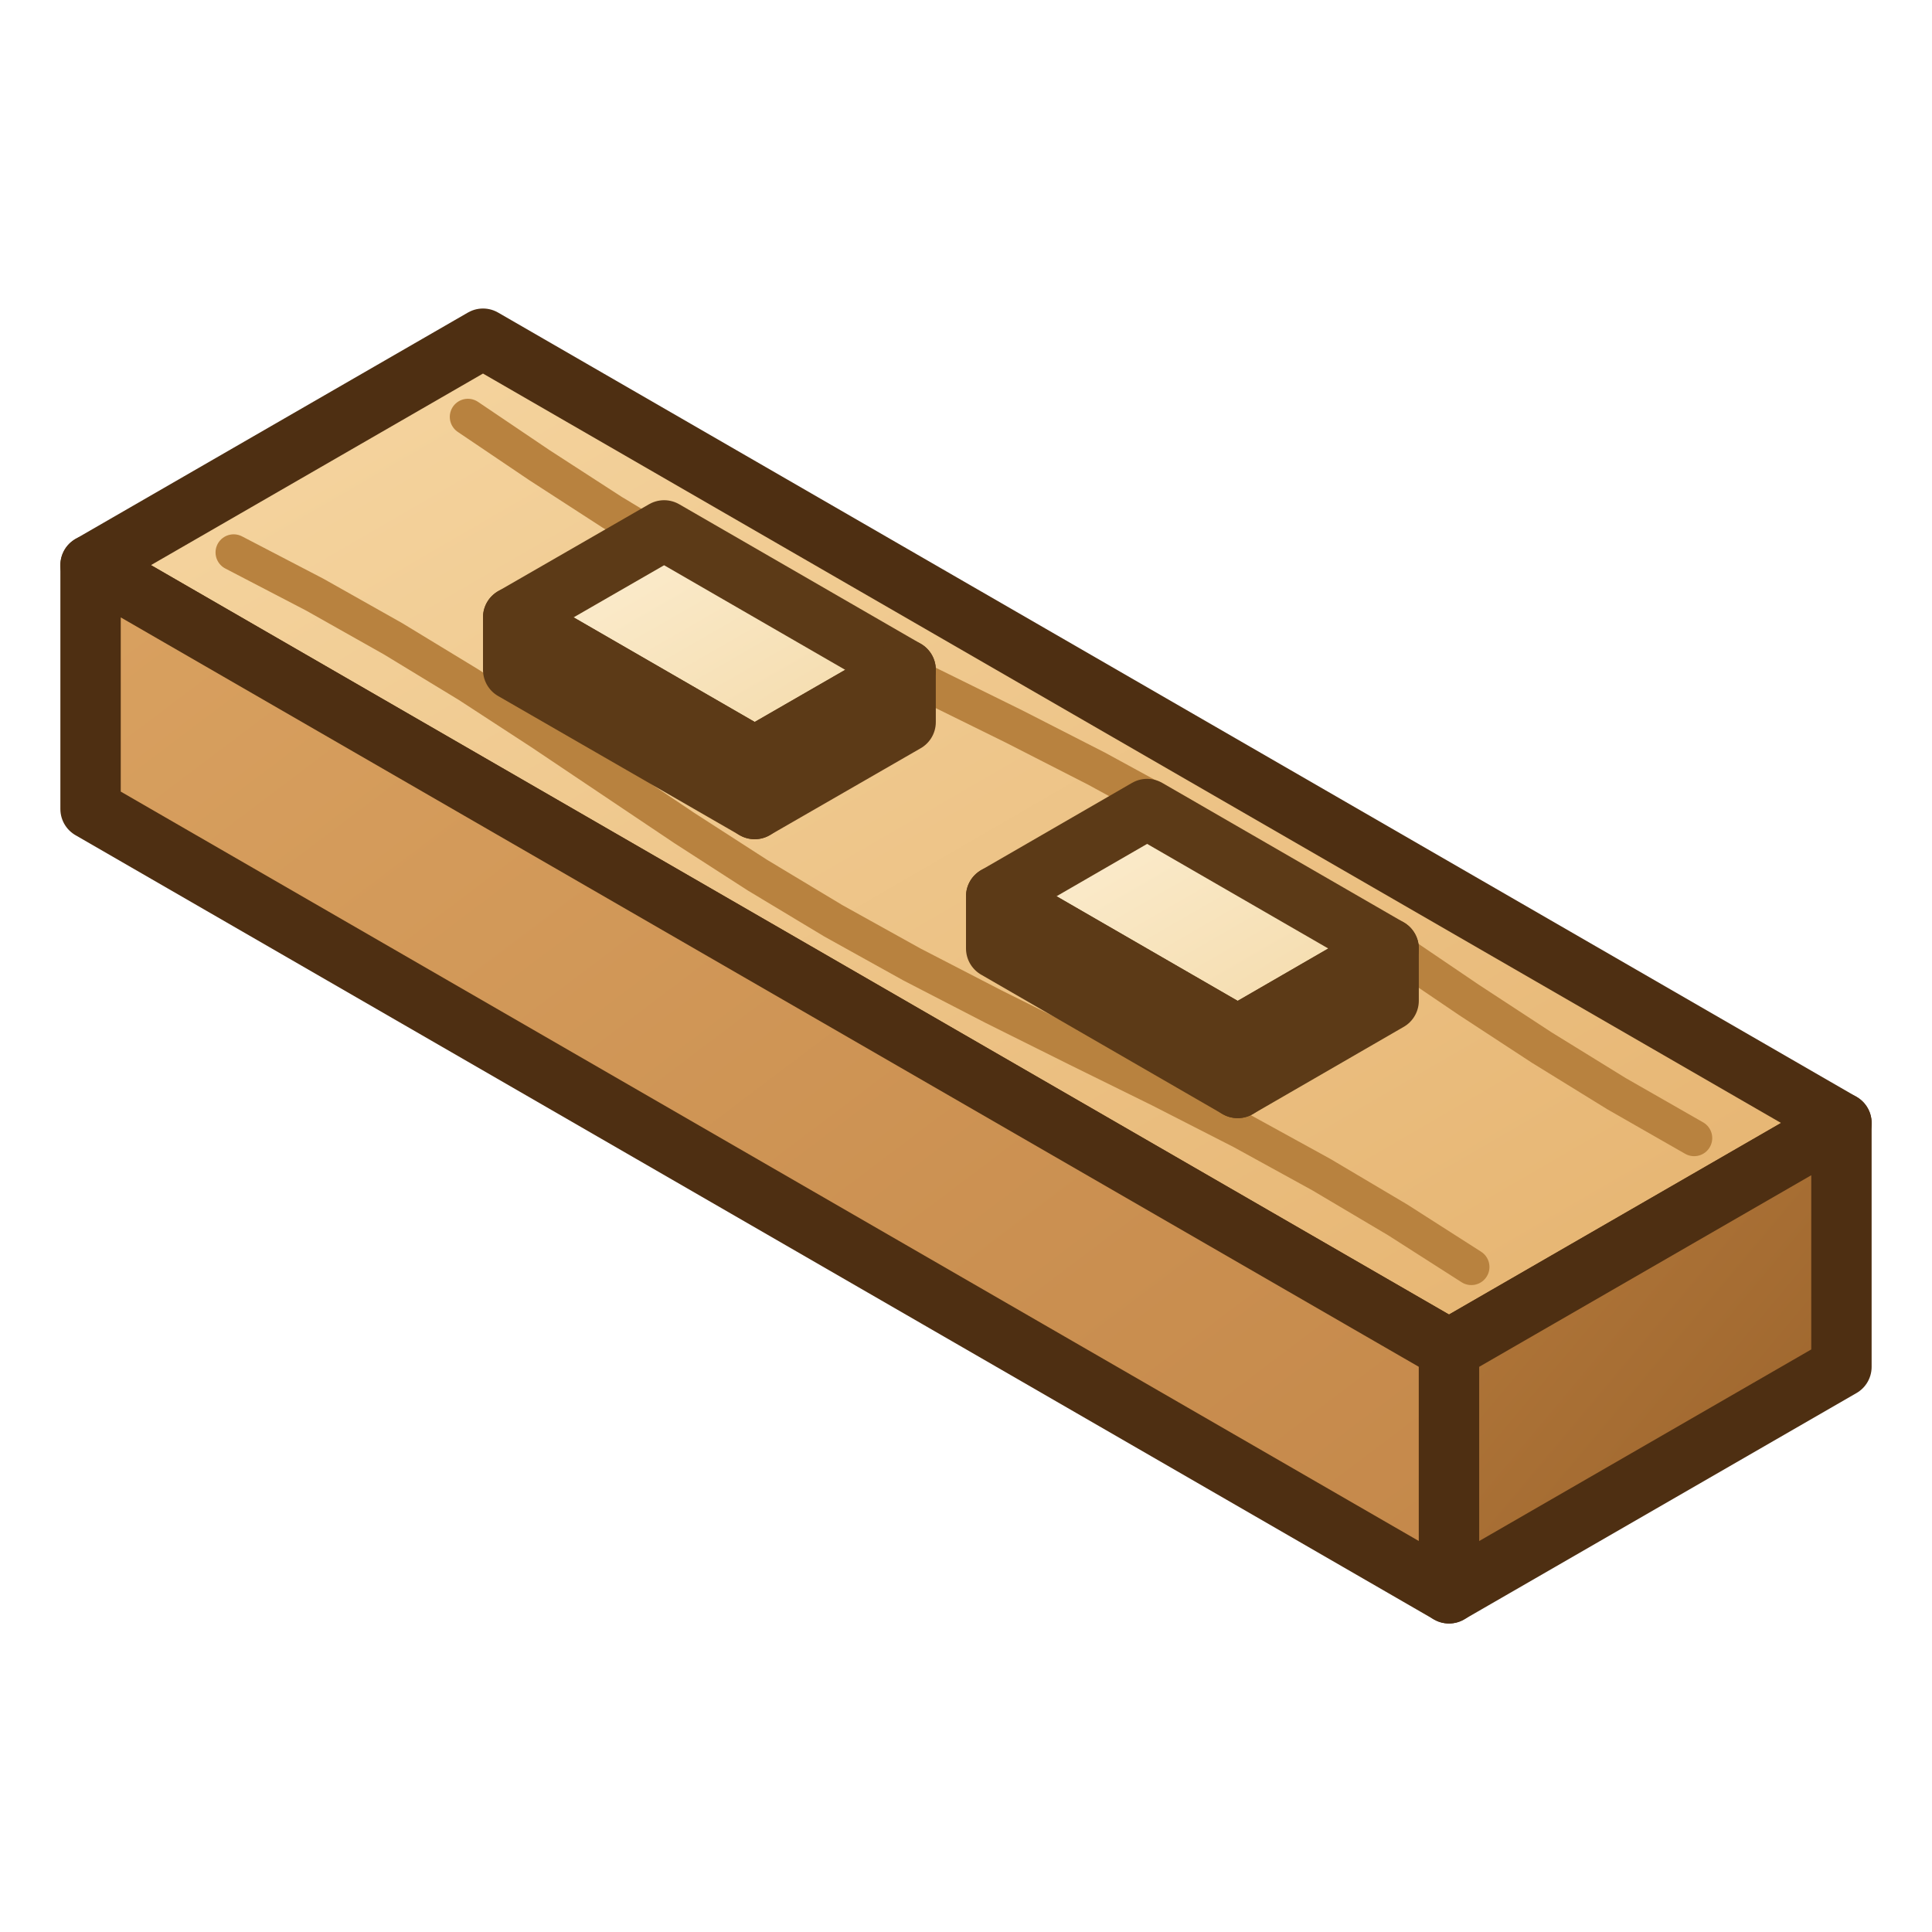
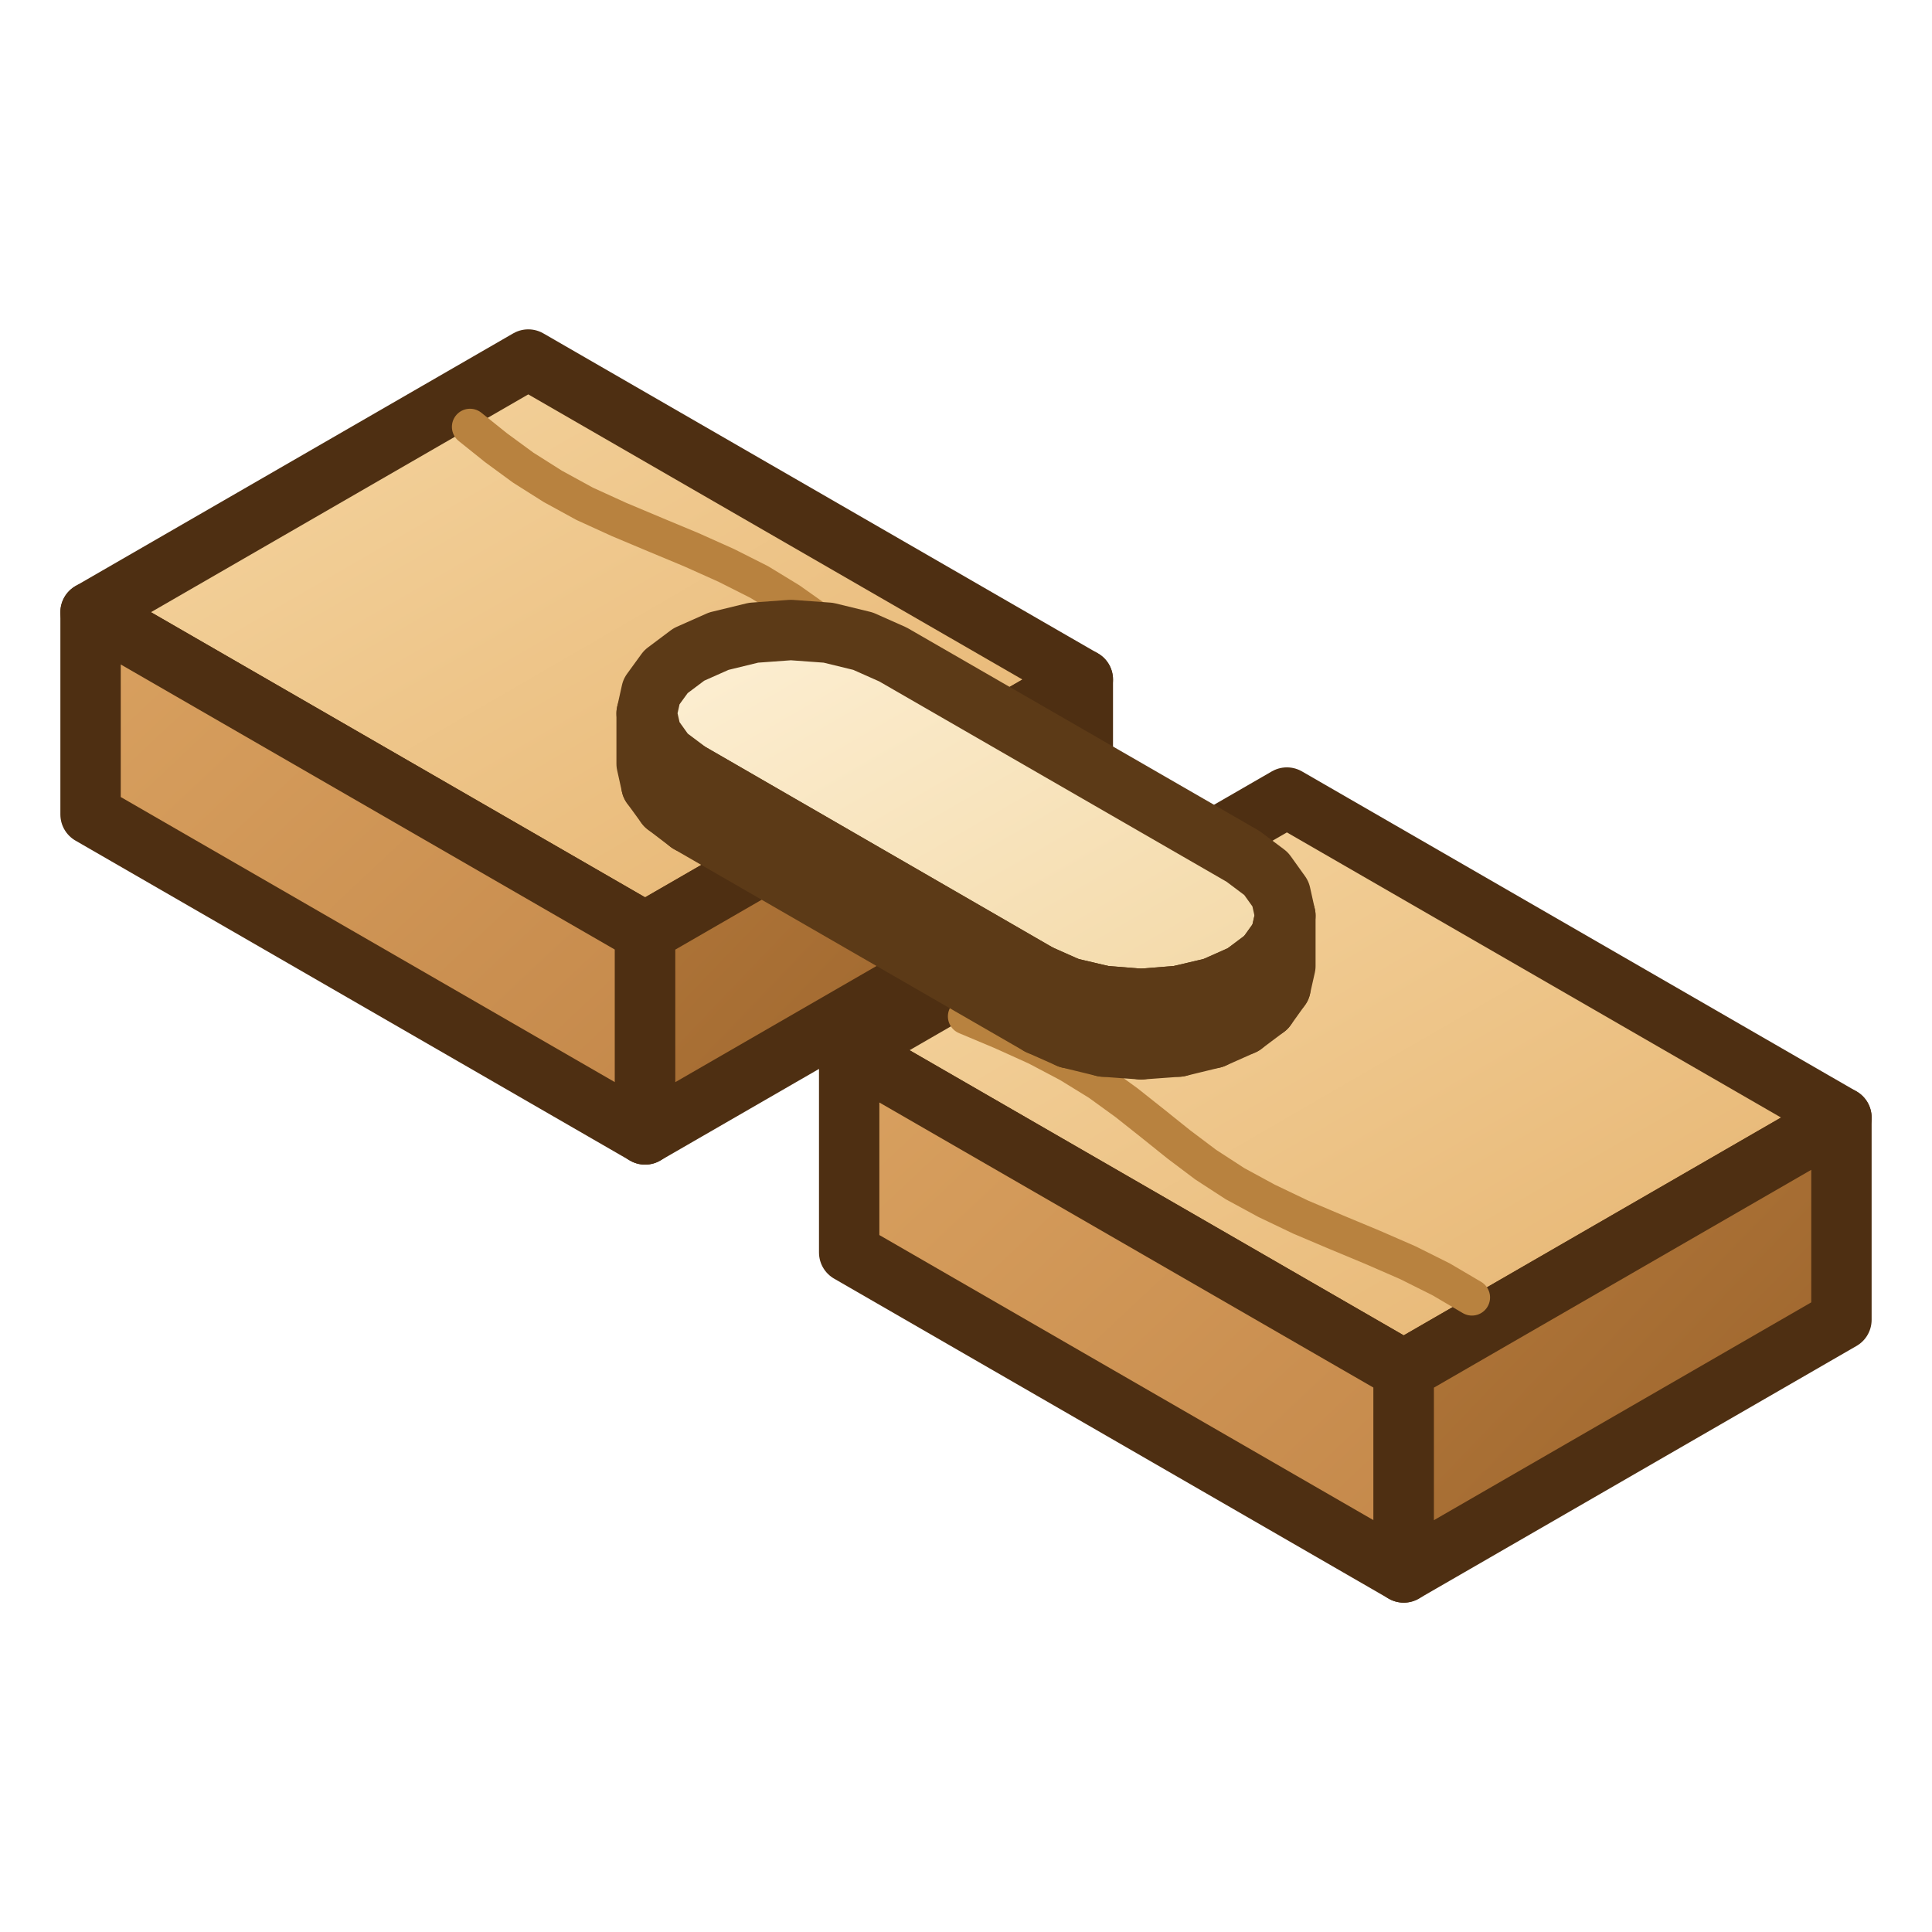
<svg xmlns="http://www.w3.org/2000/svg" width="64" height="64" viewBox="0 0 64 64">
  <defs>
    <linearGradient id="chene-z" x1="0" y1="0" x2="1" y2="1">
      <stop offset="0" stop-color="#f6d7a3" />
      <stop offset="1" stop-color="#e5b26e" />
    </linearGradient>
    <linearGradient id="chene-y" x1="0" y1="0" x2="1" y2="1">
      <stop offset="0" stop-color="#d9a160" />
      <stop offset="1" stop-color="#c4884a" />
    </linearGradient>
    <linearGradient id="chene-x" x1="0" y1="0" x2="1" y2="1">
      <stop offset="0" stop-color="#b57a3c" />
      <stop offset="1" stop-color="#99622b" />
    </linearGradient>
    <linearGradient id="tourillon-z" x1="0" y1="0" x2="1" y2="1">
      <stop offset="0" stop-color="#fdf0d5" />
      <stop offset="1" stop-color="#f3d8a6" />
    </linearGradient>
    <linearGradient id="tourillon-y" x1="0" y1="0" x2="1" y2="1">
      <stop offset="0" stop-color="#ecca8d" />
      <stop offset="1" stop-color="#dcb070" />
    </linearGradient>
    <linearGradient id="tourillon-x" x1="0" y1="0" x2="1" y2="1">
      <stop offset="0" stop-color="#cfa262" />
      <stop offset="1" stop-color="#b88b4c" />
    </linearGradient>
  </defs>
-   <polygon points="3.00,18.72 16.00,11.22 61.00,37.20 48.00,44.70" fill="url(#chene-z)" stroke="#4e2f12" stroke-width="2" stroke-linejoin="round" />
-   <polygon points="3.00,26.80 3.00,18.72 48.00,44.70 48.00,52.78" fill="url(#chene-y)" stroke="#4e2f12" stroke-width="2" stroke-linejoin="round" />
-   <polygon points="61.00,45.28 48.00,52.78 48.00,44.70 61.00,37.20" fill="url(#chene-x)" stroke="#4e2f12" stroke-width="2" stroke-linejoin="round" />
-   <polyline points="15.50,13.81 17.87,15.41 20.28,16.97 22.79,18.48 25.39,19.94 28.09,21.34 30.84,22.71 33.60,24.07 36.32,25.46 38.96,26.90 41.49,28.39 43.94,29.94 46.31,31.53 48.67,33.13 51.07,34.70 53.55,36.23 56.12,37.70" fill="none" stroke="#b8823f" stroke-width="1.2" stroke-linecap="round" stroke-linejoin="round" />
-   <polyline points="7.74,18.30 10.43,19.70 13.02,21.16 15.52,22.68 17.93,24.25 20.30,25.84 22.67,27.43 25.09,28.99 27.60,30.50 30.21,31.95 32.92,33.35 35.67,34.72 38.43,36.08 41.15,37.47 43.77,38.91 46.30,40.41 48.74,41.97" fill="none" stroke="#b8823f" stroke-width="1.2" stroke-linecap="round" stroke-linejoin="round" />
-   <polygon points="17.00,20.45 22.00,17.57 30.00,22.19 25.00,25.07" fill="url(#tourillon-z)" stroke="#5c3a17" stroke-width="2" stroke-linejoin="round" />
-   <polygon points="17.00,22.19 17.00,20.45 25.00,25.07 25.00,26.80" fill="url(#tourillon-y)" stroke="#5c3a17" stroke-width="2" stroke-linejoin="round" />
-   <polygon points="30.00,23.92 25.00,26.80 25.00,25.07 30.00,22.19" fill="url(#tourillon-x)" stroke="#5c3a17" stroke-width="2" stroke-linejoin="round" />
-   <polygon points="33.00,29.69 38.00,26.80 46.00,31.42 41.00,34.31" fill="url(#tourillon-z)" stroke="#5c3a17" stroke-width="2" stroke-linejoin="round" />
-   <polygon points="33.00,31.42 33.00,29.69 41.00,34.31 41.00,36.04" fill="url(#tourillon-y)" stroke="#5c3a17" stroke-width="2" stroke-linejoin="round" />
-   <polygon points="46.00,33.15 41.00,36.04 41.00,34.31 46.00,31.42" fill="url(#tourillon-x)" stroke="#5c3a17" stroke-width="2" stroke-linejoin="round" />
+   <polygon points="3.00,20.28 17.50,11.91 35.87,22.51 21.37,30.88" fill="url(#chene-z)" stroke="#4e2f12" stroke-width="2" stroke-linejoin="round" />
+   <polygon points="3.00,26.98 3.00,20.28 21.37,30.88 21.37,37.58" fill="url(#chene-y)" stroke="#4e2f12" stroke-width="2" stroke-linejoin="round" />
+   <polygon points="35.87,29.21 21.37,37.58 21.37,30.88 35.87,22.51" fill="url(#chene-x)" stroke="#4e2f12" stroke-width="2" stroke-linejoin="round" />
+   <polygon points="28.13,34.79 42.63,26.42 61.00,37.02 46.50,45.39" fill="url(#chene-z)" stroke="#4e2f12" stroke-width="2" stroke-linejoin="round" />
+   <polygon points="28.13,41.49 28.13,34.79 46.50,45.39 46.50,52.09" fill="url(#chene-y)" stroke="#4e2f12" stroke-width="2" stroke-linejoin="round" />
+   <polygon points="61.00,43.72 46.50,52.09 46.50,45.39 61.00,37.02" fill="url(#chene-x)" stroke="#4e2f12" stroke-width="2" stroke-linejoin="round" />
+   <polyline points="15.57,14.14 16.43,14.83 17.33,15.49 18.31,16.11 19.37,16.69 20.51,17.21 21.70,17.71 22.90,18.21 24.06,18.73 25.15,19.28 26.15,19.89 27.07,20.54 27.94,21.23 28.80,21.92 29.69,22.59 30.64,23.23 31.68,23.81" fill="none" stroke="#b8823f" stroke-width="1.2" stroke-linecap="round" stroke-linejoin="round" />
+   <polyline points="32.00,33.67 33.19,34.17 34.34,34.69 35.42,35.26 36.41,35.87 37.32,36.53 38.19,37.22 39.05,37.91 39.94,38.58 40.91,39.21 41.96,39.78 43.09,40.32 44.27,40.82 45.47,41.32 46.64,41.83 47.74,42.38 48.76,42.98" fill="none" stroke="#b8823f" stroke-width="1.2" stroke-linecap="round" stroke-linejoin="round" />
+   <polygon points="21.58,26.02 21.42,25.30 21.42,23.63 21.58,24.34" fill="url(#tourillon-y)" stroke="#5c3a17" stroke-width="2" stroke-linejoin="round" />
+   <polygon points="22.06,26.68 21.58,26.02 21.58,24.34 22.06,25.01" fill="url(#tourillon-y)" stroke="#5c3a17" stroke-width="2" stroke-linejoin="round" />
+   <polygon points="22.82,27.26 22.06,26.68 22.06,25.01 22.82,25.58" fill="url(#tourillon-y)" stroke="#5c3a17" stroke-width="2" stroke-linejoin="round" />
+   <polygon points="41.18,28.37 41.94,28.94 42.42,29.61 42.58,30.33 42.42,31.04 41.94,31.71 41.18,32.28 40.19,32.72 39.04,32.99 37.80,33.09 36.56,32.99 35.41,32.72 34.42,32.28 22.82,25.58 22.06,25.01 21.58,24.34 21.42,23.63 21.58,22.91 22.06,22.25 22.82,21.68 23.81,21.24 24.96,20.96 26.20,20.87 27.44,20.96 28.59,21.24 29.58,21.68" fill="url(#tourillon-z)" stroke="#5c3a17" stroke-width="2" stroke-linejoin="round" />
+   <polygon points="34.42,33.95 22.82,27.26 22.82,25.58 34.42,32.28" fill="url(#tourillon-y)" stroke="#5c3a17" stroke-width="2" stroke-linejoin="round" />
+   <polygon points="42.58,32.00 42.42,32.71 42.42,31.04 42.58,30.33" fill="url(#tourillon-x)" stroke="#5c3a17" stroke-width="2" stroke-linejoin="round" />
+   <polygon points="42.42,32.71 41.94,33.38 41.94,31.71 42.42,31.04" fill="url(#tourillon-x)" stroke="#5c3a17" stroke-width="2" stroke-linejoin="round" />
+   <polygon points="41.94,33.38 41.18,33.95 41.18,32.28 41.94,31.71" fill="url(#tourillon-x)" stroke="#5c3a17" stroke-width="2" stroke-linejoin="round" />
+   <polygon points="41.18,33.95 40.19,34.39 40.19,32.72 41.18,32.28" fill="url(#tourillon-x)" stroke="#5c3a17" stroke-width="2" stroke-linejoin="round" />
+   <polygon points="35.41,34.39 34.42,33.95 34.42,32.28 35.41,32.72" fill="url(#tourillon-y)" stroke="#5c3a17" stroke-width="2" stroke-linejoin="round" />
+   <polygon points="40.19,34.39 39.04,34.67 39.04,32.99 40.19,32.72" fill="url(#tourillon-x)" stroke="#5c3a17" stroke-width="2" stroke-linejoin="round" />
+   <polygon points="36.56,34.67 35.41,34.39 35.41,32.72 36.56,32.99" fill="url(#tourillon-y)" stroke="#5c3a17" stroke-width="2" stroke-linejoin="round" />
+   <polygon points="39.04,34.67 37.80,34.76 37.80,33.09 39.04,32.99" fill="url(#tourillon-x)" stroke="#5c3a17" stroke-width="2" stroke-linejoin="round" />
+   <polygon points="37.80,34.76 36.56,34.67 36.56,32.99 37.80,33.09" fill="url(#tourillon-y)" stroke="#5c3a17" stroke-width="2" stroke-linejoin="round" />
</svg>
